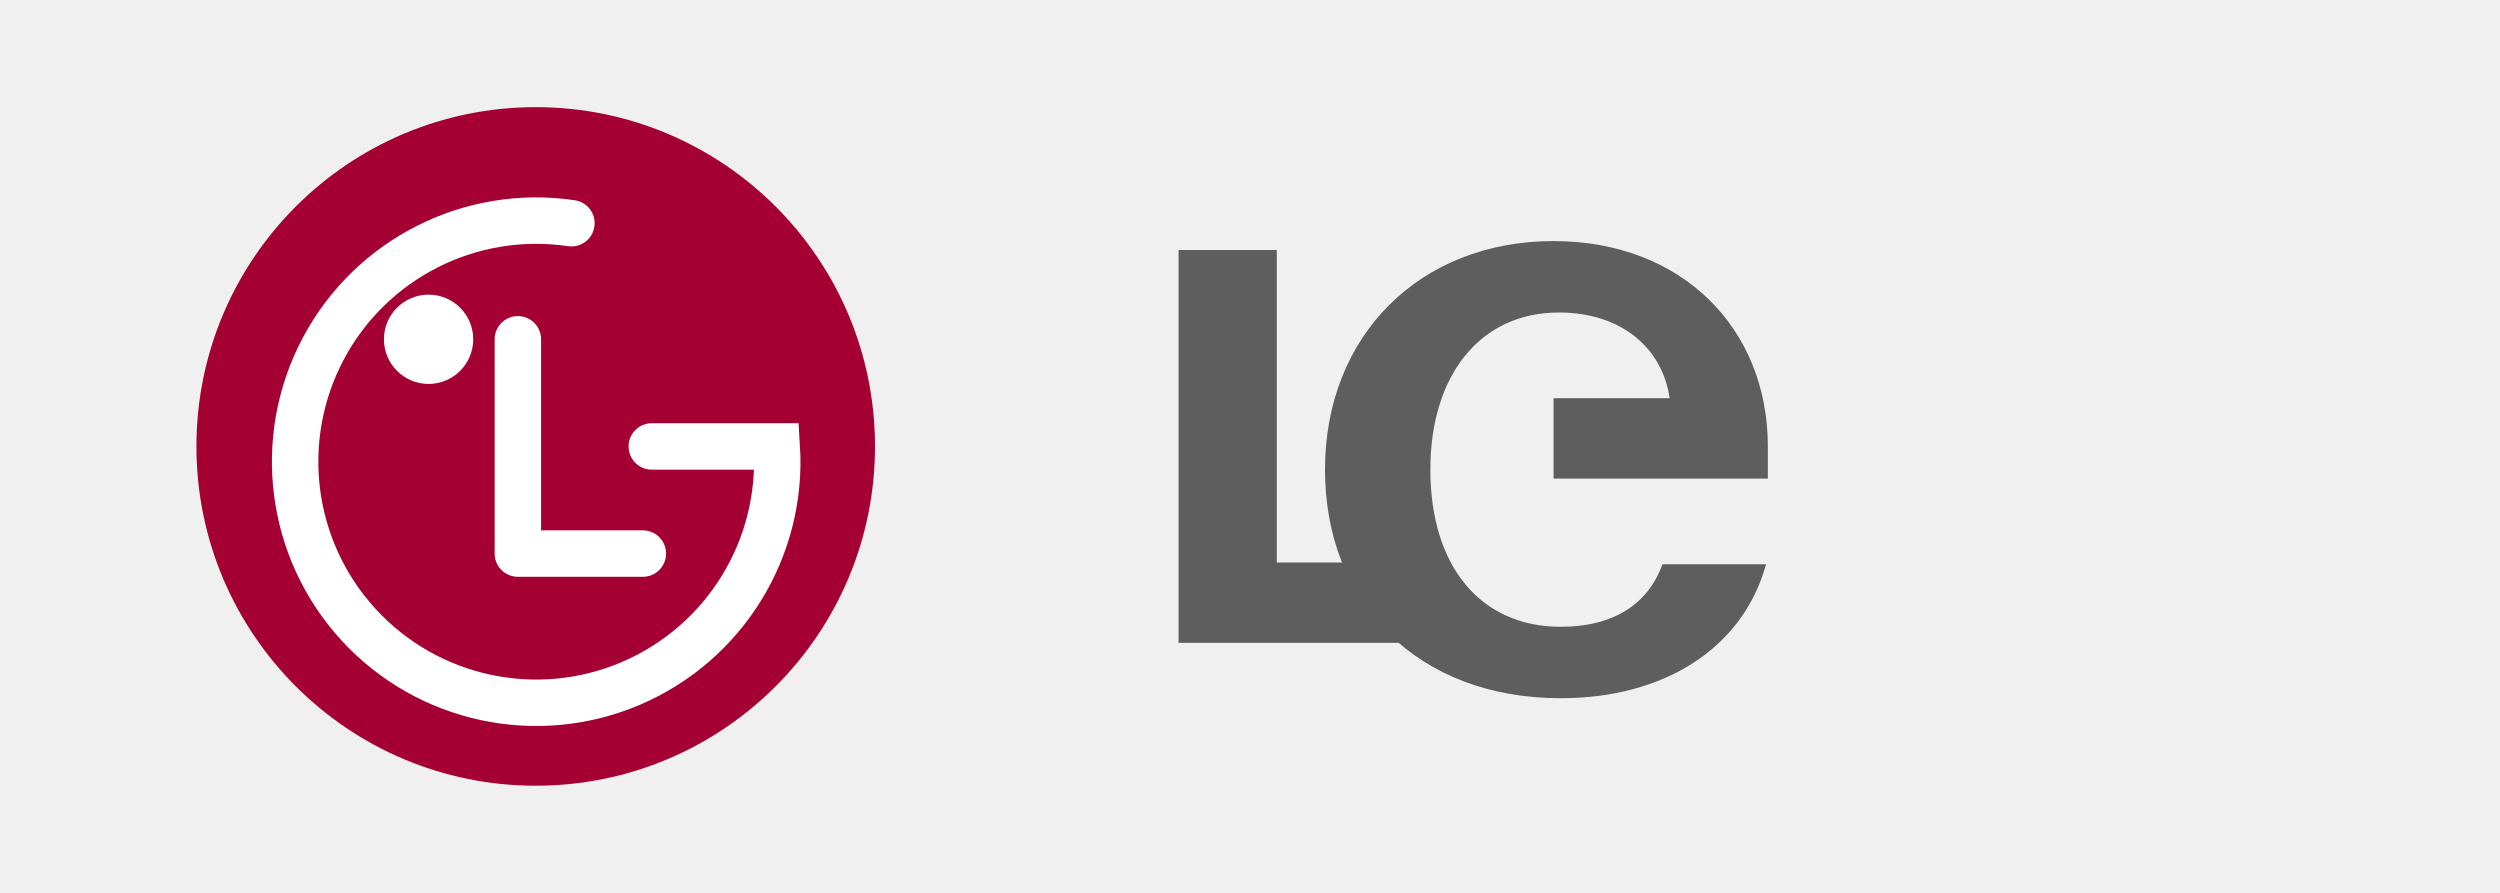
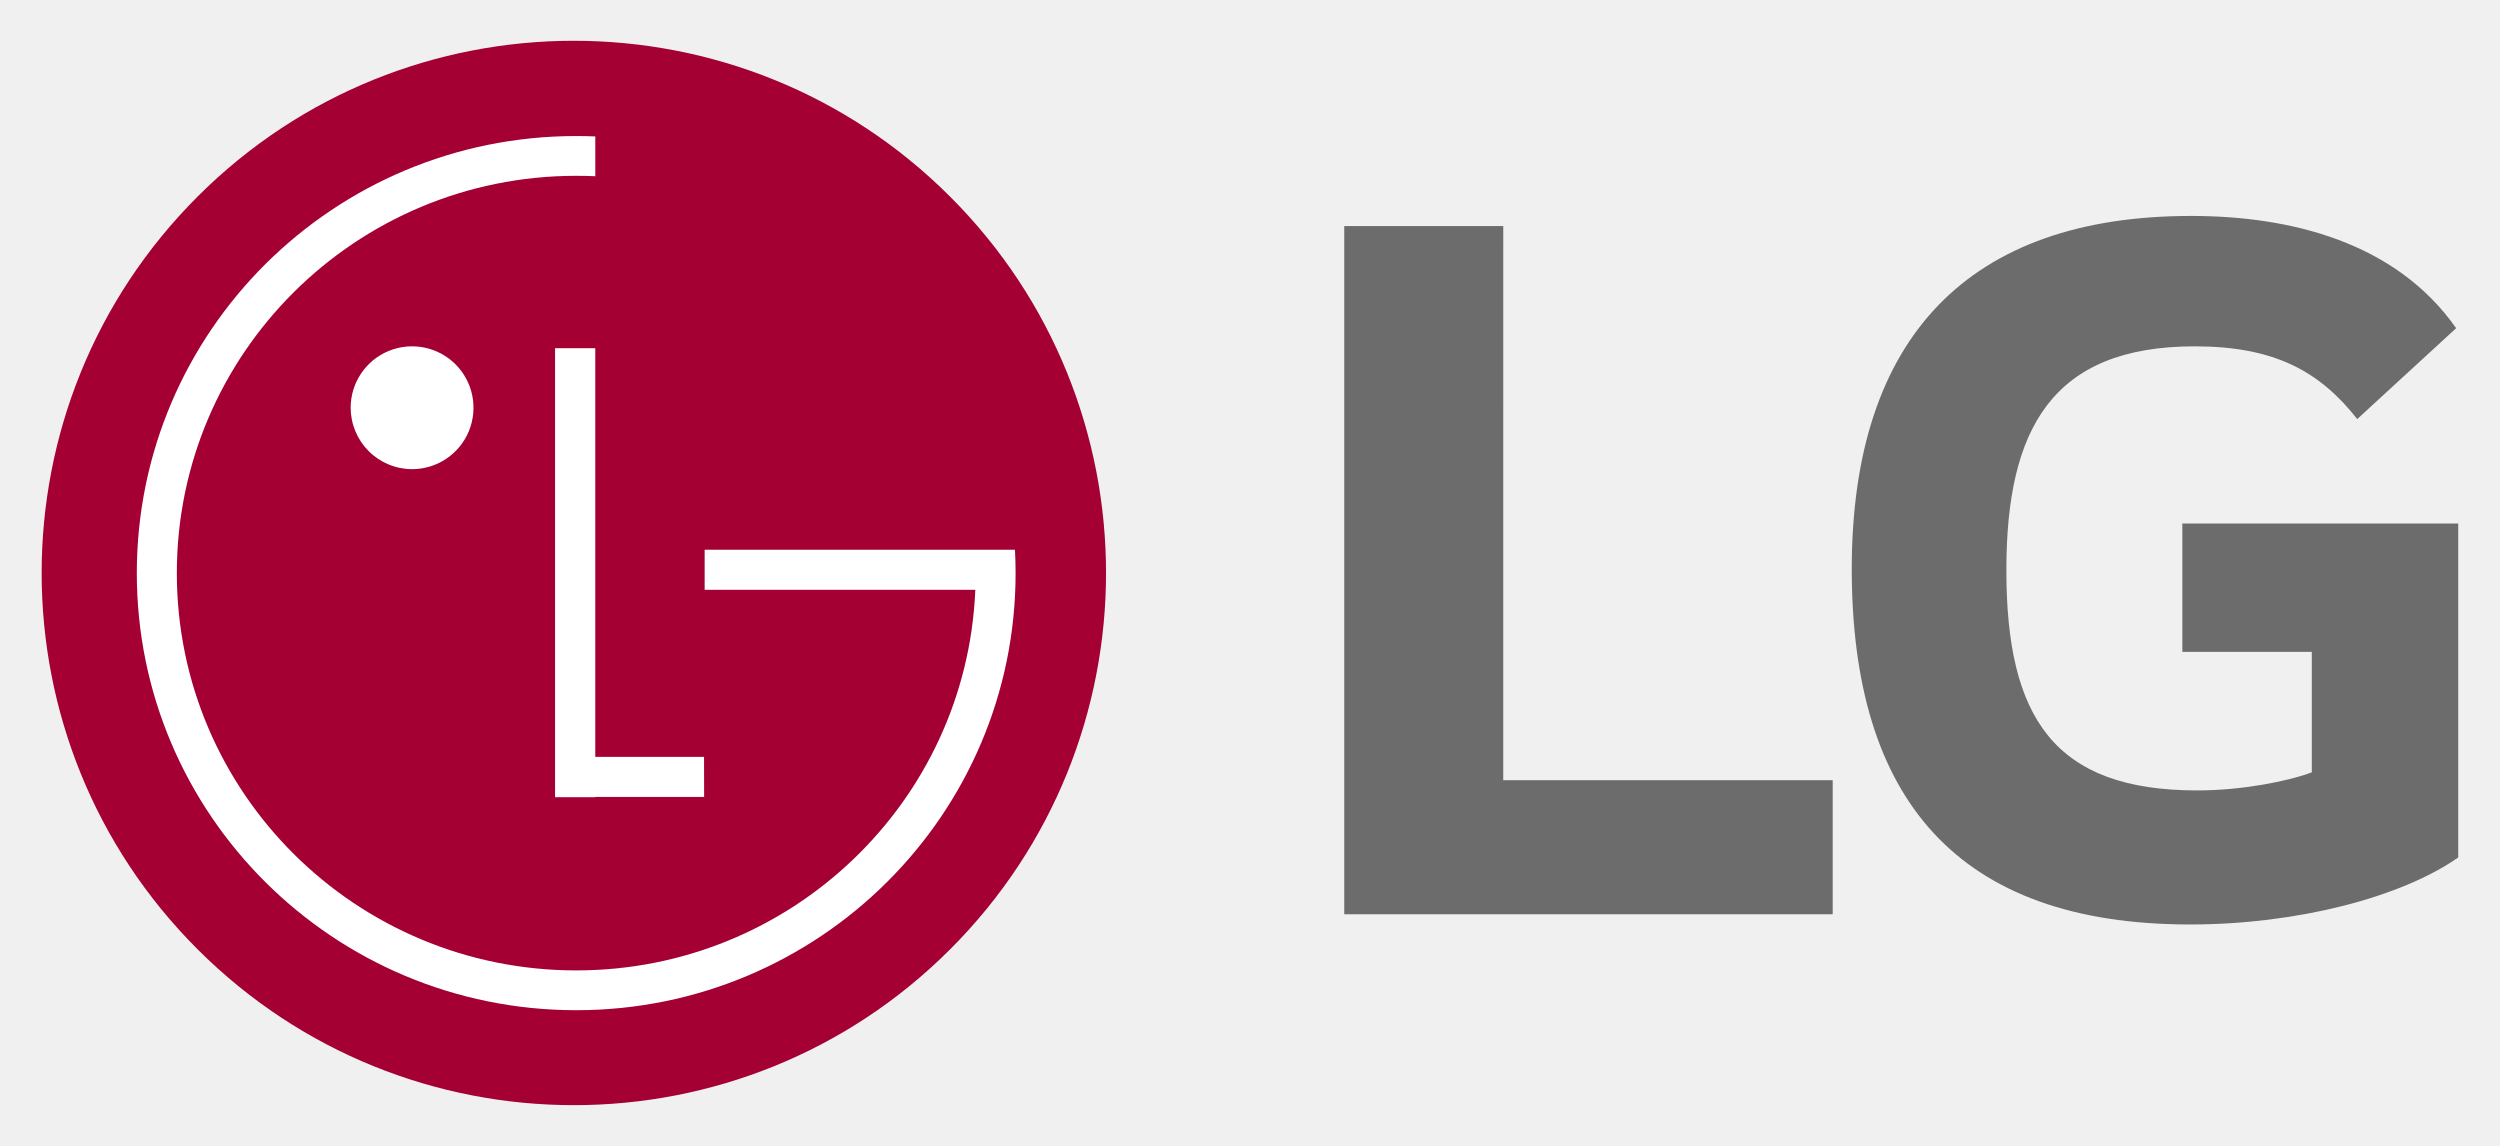
- <svg xmlns="http://www.w3.org/2000/svg" viewBox="0 0 140 50" width="140" height="50" fill="none">
-   <g transform="translate(10, 5)">
-     <circle cx="20" cy="20" r="19" fill="#A50034" />
-     <circle cx="14" cy="14" r="2.5" fill="#FFFFFF" />
-     <path fill="none" stroke="#FFFFFF" stroke-width="2.6" stroke-linecap="round" stroke-linejoin="round" d="M19 14v12h7" />
-     <path fill="none" stroke="#FFFFFF" stroke-width="2.6" stroke-linecap="round" d="M22 7.5A13.5 13.5 0 1 0 33.5 20h-7" />
-   </g>
-   <g fill="#5E5E5E" transform="translate(62, 12)">
-     <path d="M4 2v22h14v-4.5H9.5V2H4z" />
-     <path d="M37 13c0-6.6-4.8-11.5-12-11.5-7.5 0-12.8 5.3-12.8 12.8 0 7.5 5.2 12.8 13.2 12.8 5.8 0 10.2-2.8 11.5-7.5h-5.8c-.8 2.2-2.7 3.5-5.7 3.5-4.5 0-7.3-3.4-7.3-8.8 0-5.3 2.8-8.8 7.2-8.8 3.5 0 5.8 2 6.2 4.8H25v4.5h12V13z" />
-   </g>
+ <svg xmlns="http://www.w3.org/2000/svg" viewBox="0 0 600 275" width="600" height="275" version="1.1">
+   <path d="m523.76 156.45h31.071v28.903c-5.702 2.175-16.894 4.35-27.504 4.35-34.368 0-45.797-17.446-45.797-52.874 0-33.811 10.881-53.708 45.216-53.708 19.135 0 29.991 6.004 38.99 17.453l23.741-21.811c-14.497-20.672-39.8-26.937-63.557-26.937-53.413-0.021-81.498 29.113-81.498 84.721 0 55.332 25.377 85.327 81.212 85.327 25.639 0 50.697-6.526 64.343-16.09v-80.138h-66.216zm-162.98 30.804h79.071v32.166h-117.23v-165.17h38.162z" fill="#6b6c6b" />
+   <path d="m228.04 227.83c49.881-49.881 49.878-130.76-0.005-180.63-49.883-49.879-130.76-49.885-180.63-0.005-49.881 49.88-49.878 130.76 0.005 180.63 49.882 49.883 130.76 49.885 180.63 0.006z" fill="#a50034" />
+   <path d="m98.971 112.6c2.912-0.014 5.755-0.891 8.17-2.52 2.414-1.628 4.293-3.935 5.397-6.63 1.105-2.695 1.387-5.657 0.81-8.511-0.578-2.855-1.987-5.475-4.051-7.529-2.065-2.054-4.692-3.451-7.549-4.014-2.857-0.563-5.817-0.267-8.507 0.851-2.69 1.118-4.988 3.007-6.604 5.431-1.617 2.422-2.479 5.269-2.479 8.182 0.004 1.94 0.391 3.861 1.138 5.652 0.748 1.792 1.84 3.418 3.215 4.787 1.376 1.369 3.008 2.453 4.802 3.191 1.795 0.739 3.717 1.116 5.658 1.111zm135.1 28.96h-64.955v-9.622h74.475c0.101 1.864 0.152 3.726 0.152 5.612 0 57.936-47.218 104.9-105.45 104.9-58.234 0-105.46-46.935-105.46-104.9 0-57.96 47.211-104.9 105.45-104.9 1.537 0 3.067 0.031 4.59 0.094v9.55c-1.522-0.068-3.047-0.101-4.576-0.101-52.931 0-95.856 42.694-95.856 95.348 0 52.655 42.919 95.357 95.856 95.357 51.482 0 93.54-40.395 95.766-91.07zm-65.103 40.085h-26.104v-98.073h-9.651v107.76h9.673v-0.065h26.104z" fill="#fff" />
</svg>
